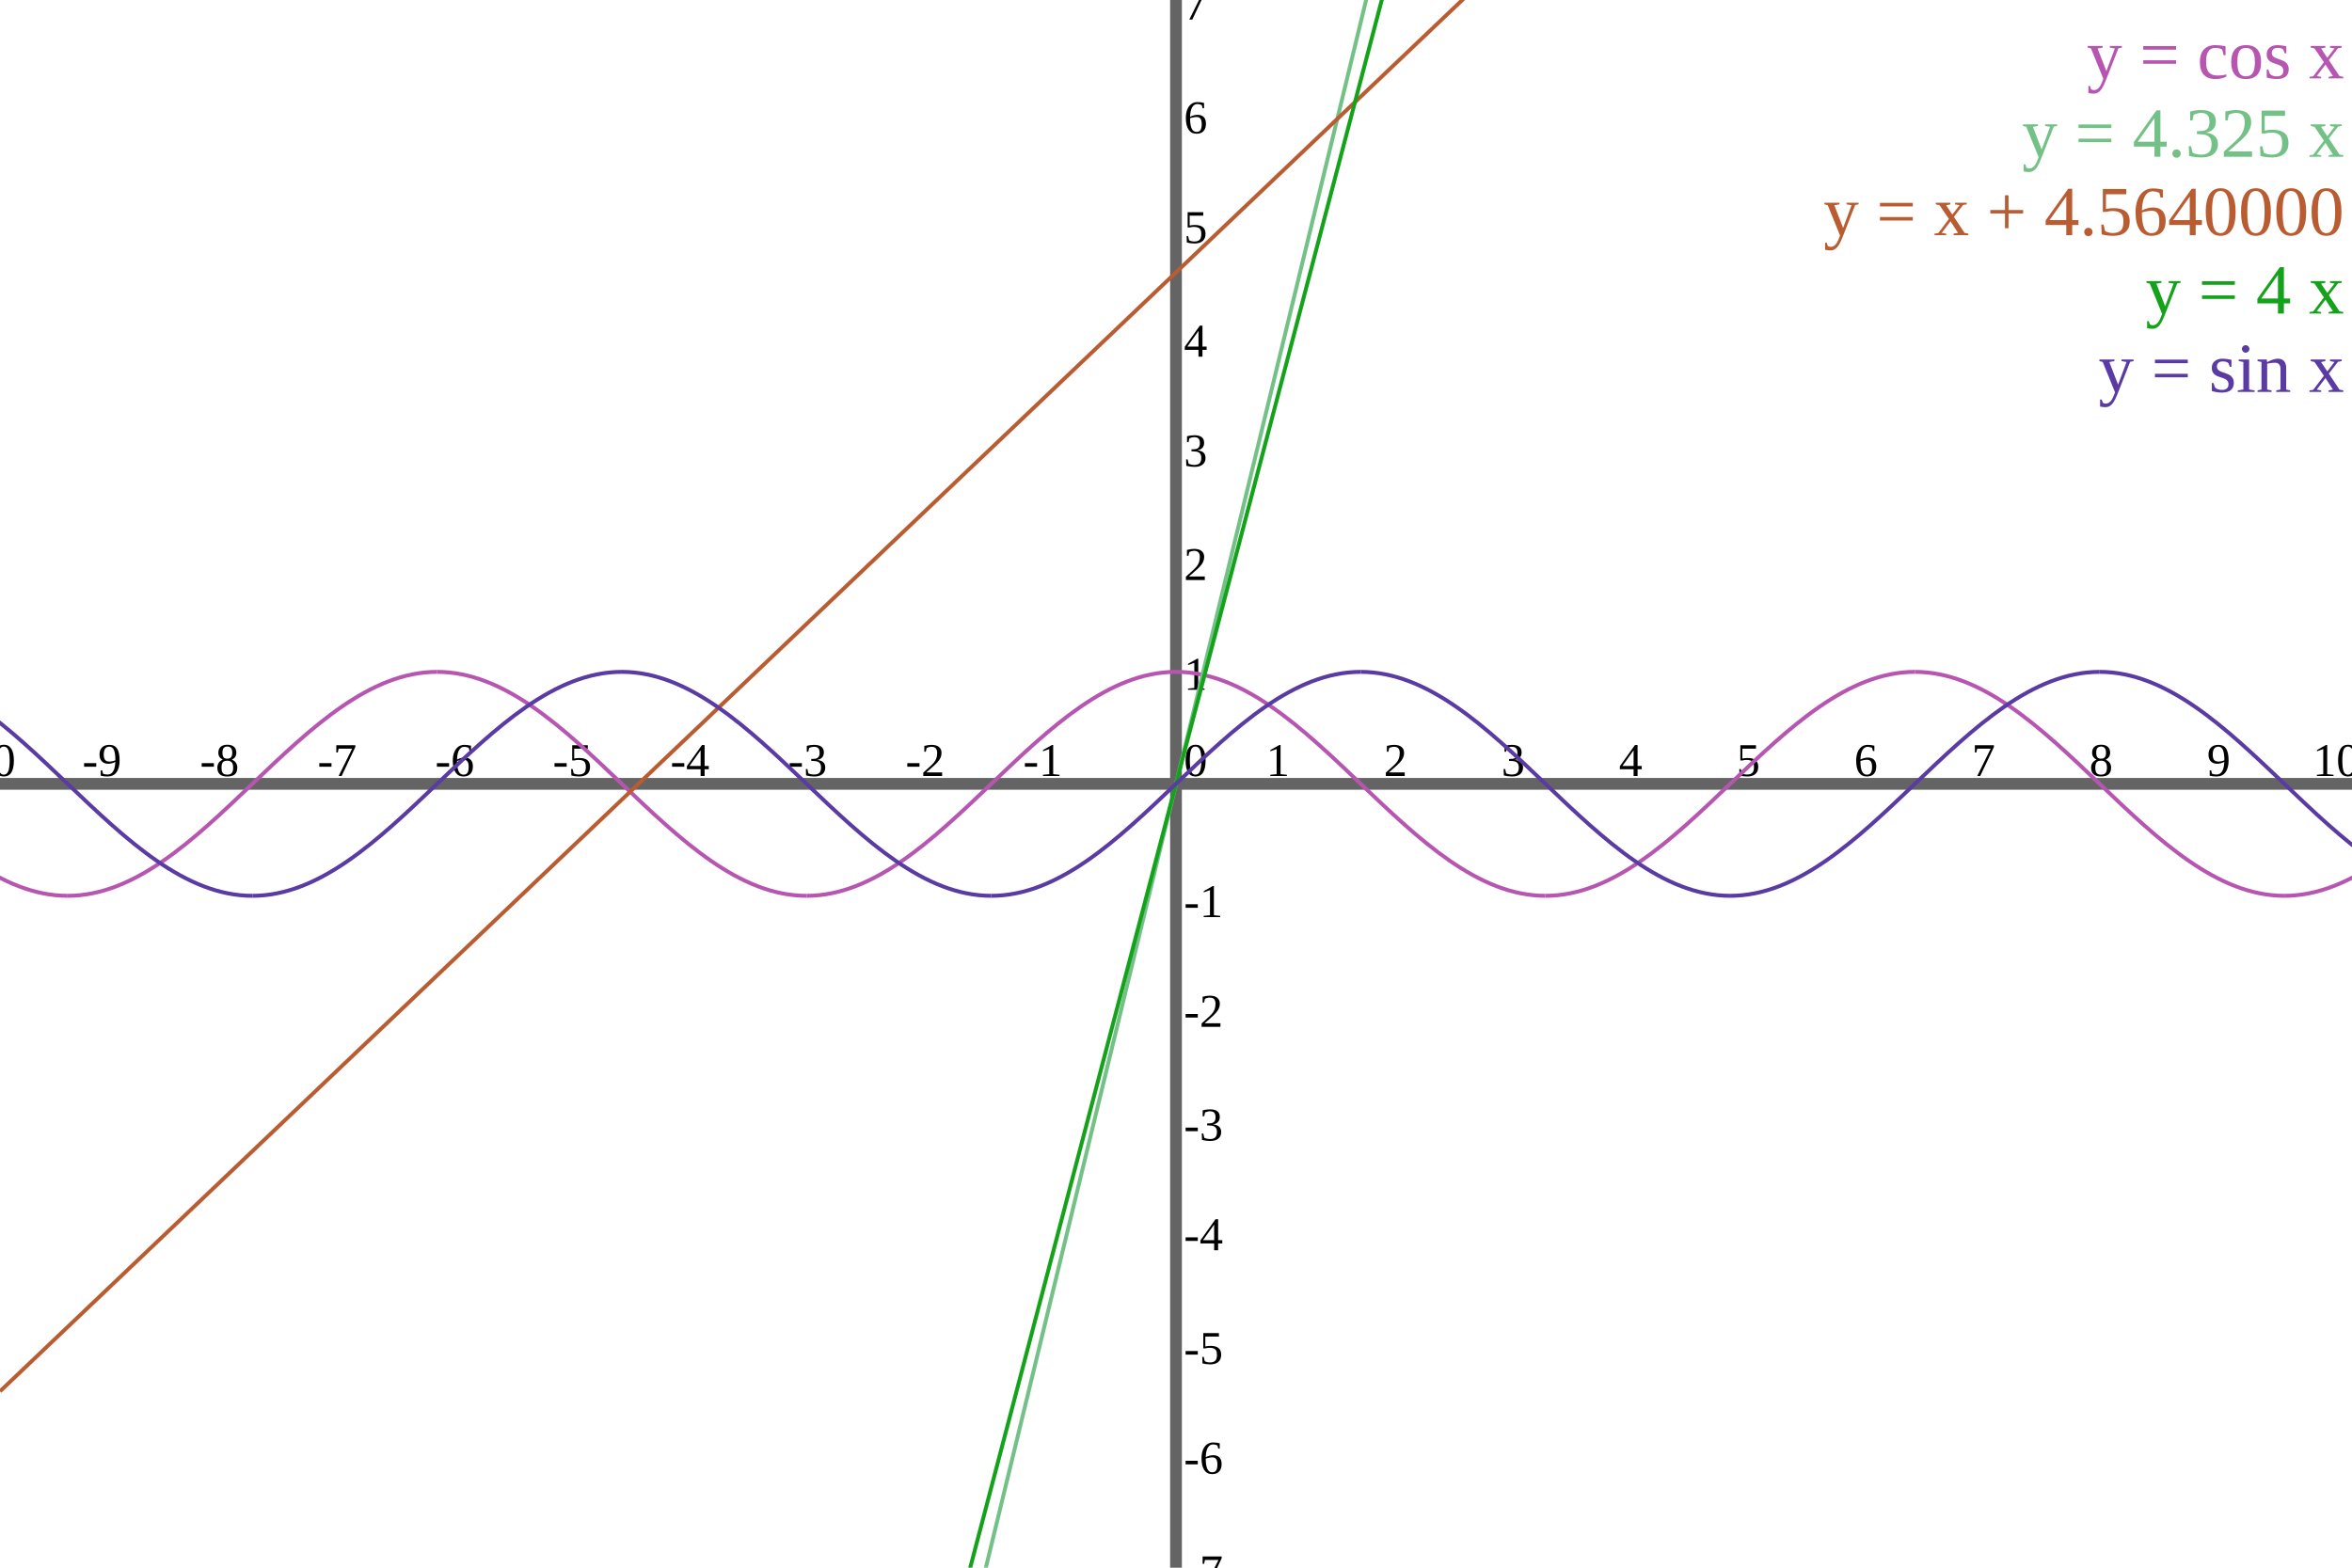
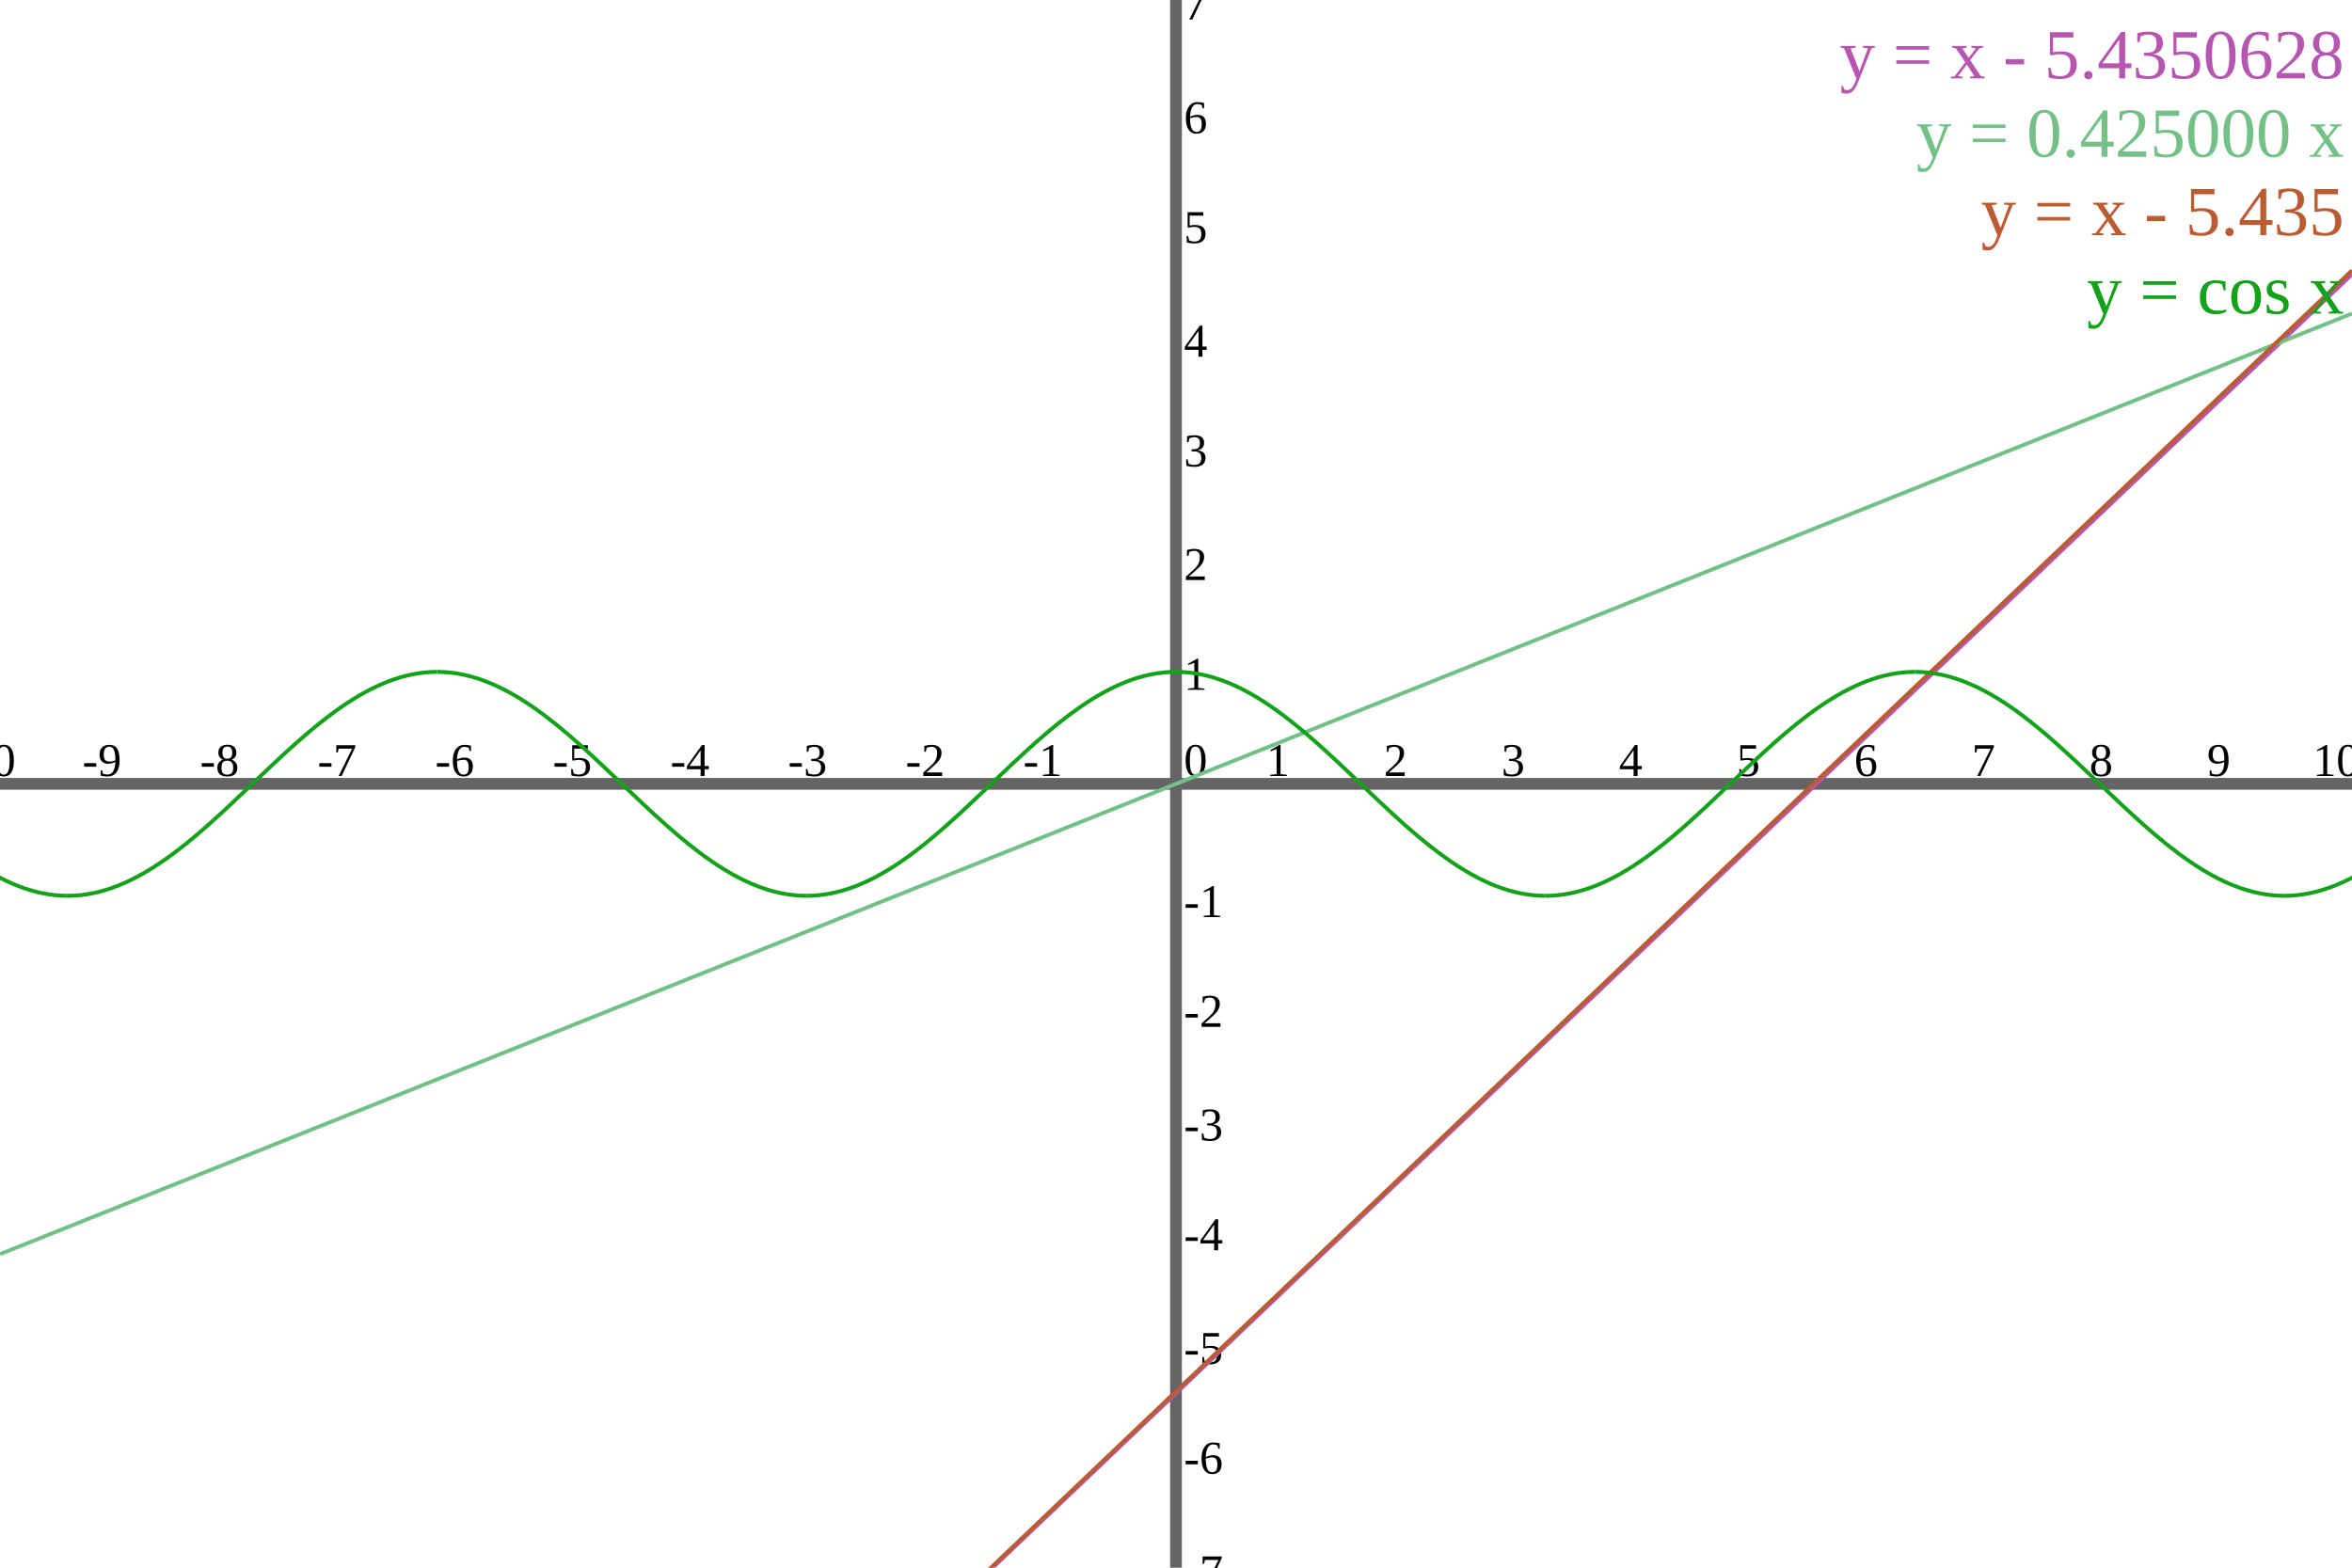
<svg xmlns="http://www.w3.org/2000/svg" width="600" height="400">
  <line x1="0" y1="200" x2="600" y2="200" stroke="rgb(100, 100, 100)" stroke-width="3" />
  <line x1="300" y1="0" x2="300" y2="400" stroke="rgb(100, 100, 100)" stroke-width="3" />
  <text x="-4" y="198" text-anchor="middle" fill="black">-10</text>
  <text x="26" y="198" text-anchor="middle" fill="black">-9</text>
  <text x="56" y="198" text-anchor="middle" fill="black">-8</text>
  <text x="86" y="198" text-anchor="middle" fill="black">-7</text>
  <text x="116" y="198" text-anchor="middle" fill="black">-6</text>
  <text x="146" y="198" text-anchor="middle" fill="black">-5</text>
  <text x="176" y="198" text-anchor="middle" fill="black">-4</text>
  <text x="206" y="198" text-anchor="middle" fill="black">-3</text>
  <text x="236" y="198" text-anchor="middle" fill="black">-2</text>
  <text x="266" y="198" text-anchor="middle" fill="black">-1</text>
  <text x="326" y="198" text-anchor="middle" fill="black">1</text>
  <text x="356" y="198" text-anchor="middle" fill="black">2</text>
  <text x="386" y="198" text-anchor="middle" fill="black">3</text>
  <text x="416" y="198" text-anchor="middle" fill="black">4</text>
  <text x="446" y="198" text-anchor="middle" fill="black">5</text>
  <text x="476" y="198" text-anchor="middle" fill="black">6</text>
  <text x="506" y="198" text-anchor="middle" fill="black">7</text>
  <text x="536" y="198" text-anchor="middle" fill="black">8</text>
  <text x="566" y="198" text-anchor="middle" fill="black">9</text>
  <text x="596" y="198" text-anchor="middle" fill="black">10</text>
  <text x="302" y="405" fill="black">-7</text>
  <text x="302" y="376" fill="black">-6</text>
  <text x="302" y="348" fill="black">-5</text>
  <text x="302" y="319" fill="black">-4</text>
  <text x="302" y="291" fill="black">-3</text>
  <text x="302" y="262" fill="black">-2</text>
  <text x="302" y="234" fill="black">-1</text>
  <text x="302" y="176" fill="black">1</text>
  <text x="302" y="148" fill="black">2</text>
  <text x="302" y="119" fill="black">3</text>
  <text x="302" y="91" fill="black">4</text>
  <text x="302" y="62" fill="black">5</text>
  <text x="302" y="34" fill="black">6</text>
  <text x="302" y="5" fill="black">7</text>
  <text x="302" y="198" fill="black">0</text>
  <defs>
    <clipPath id="myClip">
      <rect x="0" y="0" width="600" height="400" />
    </clipPath>
  </defs>
-   <text x="598" y="20" text-anchor="end" font-size="18" fill="rgb(183, 86, 177)">y = cos x</text>
-   <path clip-path="url(#myClip)" d="M -76.991 171.429 C -42.665,171.429 -17.07,228.571 17.257,228.571" fill="transparent" stroke="rgb(183, 86, 177)" stroke-width="1" />
-   <path clip-path="url(#myClip)" d="M 17.257 228.571 C 51.583,228.571 77.178,171.429 111.504,171.429" fill="transparent" stroke="rgb(183, 86, 177)" stroke-width="1" />
-   <path clip-path="url(#myClip)" d="M 111.504 171.429 C 145.831,171.429 171.426,228.571 205.752,228.571" fill="transparent" stroke="rgb(183, 86, 177)" stroke-width="1" />
-   <path clip-path="url(#myClip)" d="M 205.752 228.571 C 240.078,228.571 265.674,171.429 300,171.429" fill="transparent" stroke="rgb(183, 86, 177)" stroke-width="1" />
-   <path clip-path="url(#myClip)" d="M 300 171.429 C 334.326,171.429 359.922,228.571 394.248,228.571" fill="transparent" stroke="rgb(183, 86, 177)" stroke-width="1" />
-   <path clip-path="url(#myClip)" d="M 394.248 228.571 C 428.574,228.571 454.169,171.429 488.496,171.429" fill="transparent" stroke="rgb(183, 86, 177)" stroke-width="1" />
-   <path clip-path="url(#myClip)" d="M 488.496 171.429 C 522.822,171.429 548.417,228.571 582.743,228.571" fill="transparent" stroke="rgb(183, 86, 177)" stroke-width="1" />
-   <path clip-path="url(#myClip)" d="M 582.743 228.571 C 617.07,228.571 642.665,171.429 676.991,171.429" fill="transparent" stroke="rgb(183, 86, 177)" stroke-width="1" />
-   <text x="598" y="40" text-anchor="end" font-size="18" fill="rgb(115, 193, 135)">y = 4.325 x</text>
-   <line clip-path="url(#myClip)" x1="0" y1="1437" x2="600" y2="-1037" fill="transparent" stroke="rgb(115, 193, 135)" stroke-width="1" />
-   <text x="598" y="60" text-anchor="end" font-size="18" fill="rgb(186, 92, 49)">y = x + 4.5640000</text>
-   <line clip-path="url(#myClip)" x1="0" y1="355" x2="600" y2="-216" fill="transparent" stroke="rgb(186, 92, 49)" stroke-width="1" />
-   <text x="598" y="80" text-anchor="end" font-size="18" fill="rgb(21, 162, 27)">y = 4 x</text>
-   <line clip-path="url(#myClip)" x1="0" y1="1343" x2="600" y2="-943" fill="transparent" stroke="rgb(21, 162, 27)" stroke-width="1" />
-   <text x="598" y="100" text-anchor="end" font-size="18" fill="rgb(90, 59, 163)">y = sin x</text>
-   <path clip-path="url(#myClip)" d="M -29.867 171.429 C 4.459,171.429 30.054,228.571 64.381,228.571" fill="transparent" stroke="rgb(90, 59, 163)" stroke-width="1" />
-   <path clip-path="url(#myClip)" d="M 64.381 228.571 C 98.707,228.571 124.302,171.429 158.628,171.429" fill="transparent" stroke="rgb(90, 59, 163)" stroke-width="1" />
-   <path clip-path="url(#myClip)" d="M 158.628 171.429 C 192.955,171.429 218.55,228.571 252.876,228.571" fill="transparent" stroke="rgb(90, 59, 163)" stroke-width="1" />
-   <path clip-path="url(#myClip)" d="M 252.876 228.571 C 287.202,228.571 312.798,171.429 347.124,171.429" fill="transparent" stroke="rgb(90, 59, 163)" stroke-width="1" />
-   <path clip-path="url(#myClip)" d="M 347.124 171.429 C 381.45,171.429 407.045,228.571 441.372,228.571" fill="transparent" stroke="rgb(90, 59, 163)" stroke-width="1" />
-   <path clip-path="url(#myClip)" d="M 441.372 228.571 C 475.698,228.571 501.293,171.429 535.619,171.429" fill="transparent" stroke="rgb(90, 59, 163)" stroke-width="1" />
-   <path clip-path="url(#myClip)" d="M 535.619 171.429 C 569.946,171.429 595.541,228.571 629.867,228.571" fill="transparent" stroke="rgb(90, 59, 163)" stroke-width="1" />
+   <text x="598" y="20" text-anchor="end" font-size="18" fill="rgb(183, 86, 177)">y = x - 5.4350628</text>
+   <line clip-path="url(#myClip)" x1="0" y1="641" x2="600" y2="70" fill="transparent" stroke="rgb(183, 86, 177)" stroke-width="1" />
+   <text x="598" y="40" text-anchor="end" font-size="18" fill="rgb(115, 193, 135)">y = 0.425000 x</text>
+   <line clip-path="url(#myClip)" x1="0" y1="320" x2="600" y2="80" fill="transparent" stroke="rgb(115, 193, 135)" stroke-width="1" />
+   <text x="598" y="60" text-anchor="end" font-size="18" fill="rgb(186, 92, 49)">y = x - 5.435</text>
+   <line clip-path="url(#myClip)" x1="0" y1="641" x2="600" y2="69" fill="transparent" stroke="rgb(186, 92, 49)" stroke-width="1" />
+   <text x="598" y="80" text-anchor="end" font-size="18" fill="rgb(21, 162, 27)">y = cos x</text>
+   <path clip-path="url(#myClip)" d="M -76.991 171.429 C -42.665,171.429 -17.07,228.571 17.257,228.571" fill="transparent" stroke="rgb(21, 162, 27)" stroke-width="1" />
+   <path clip-path="url(#myClip)" d="M 17.257 228.571 C 51.583,228.571 77.178,171.429 111.504,171.429" fill="transparent" stroke="rgb(21, 162, 27)" stroke-width="1" />
+   <path clip-path="url(#myClip)" d="M 111.504 171.429 C 145.831,171.429 171.426,228.571 205.752,228.571" fill="transparent" stroke="rgb(21, 162, 27)" stroke-width="1" />
+   <path clip-path="url(#myClip)" d="M 205.752 228.571 C 240.078,228.571 265.674,171.429 300,171.429" fill="transparent" stroke="rgb(21, 162, 27)" stroke-width="1" />
+   <path clip-path="url(#myClip)" d="M 300 171.429 C 334.326,171.429 359.922,228.571 394.248,228.571" fill="transparent" stroke="rgb(21, 162, 27)" stroke-width="1" />
+   <path clip-path="url(#myClip)" d="M 394.248 228.571 C 428.574,228.571 454.169,171.429 488.496,171.429" fill="transparent" stroke="rgb(21, 162, 27)" stroke-width="1" />
+   <path clip-path="url(#myClip)" d="M 488.496 171.429 C 522.822,171.429 548.417,228.571 582.743,228.571" fill="transparent" stroke="rgb(21, 162, 27)" stroke-width="1" />
+   <path clip-path="url(#myClip)" d="M 582.743 228.571 C 617.07,228.571 642.665,171.429 676.991,171.429" fill="transparent" stroke="rgb(21, 162, 27)" stroke-width="1" />
</svg>
